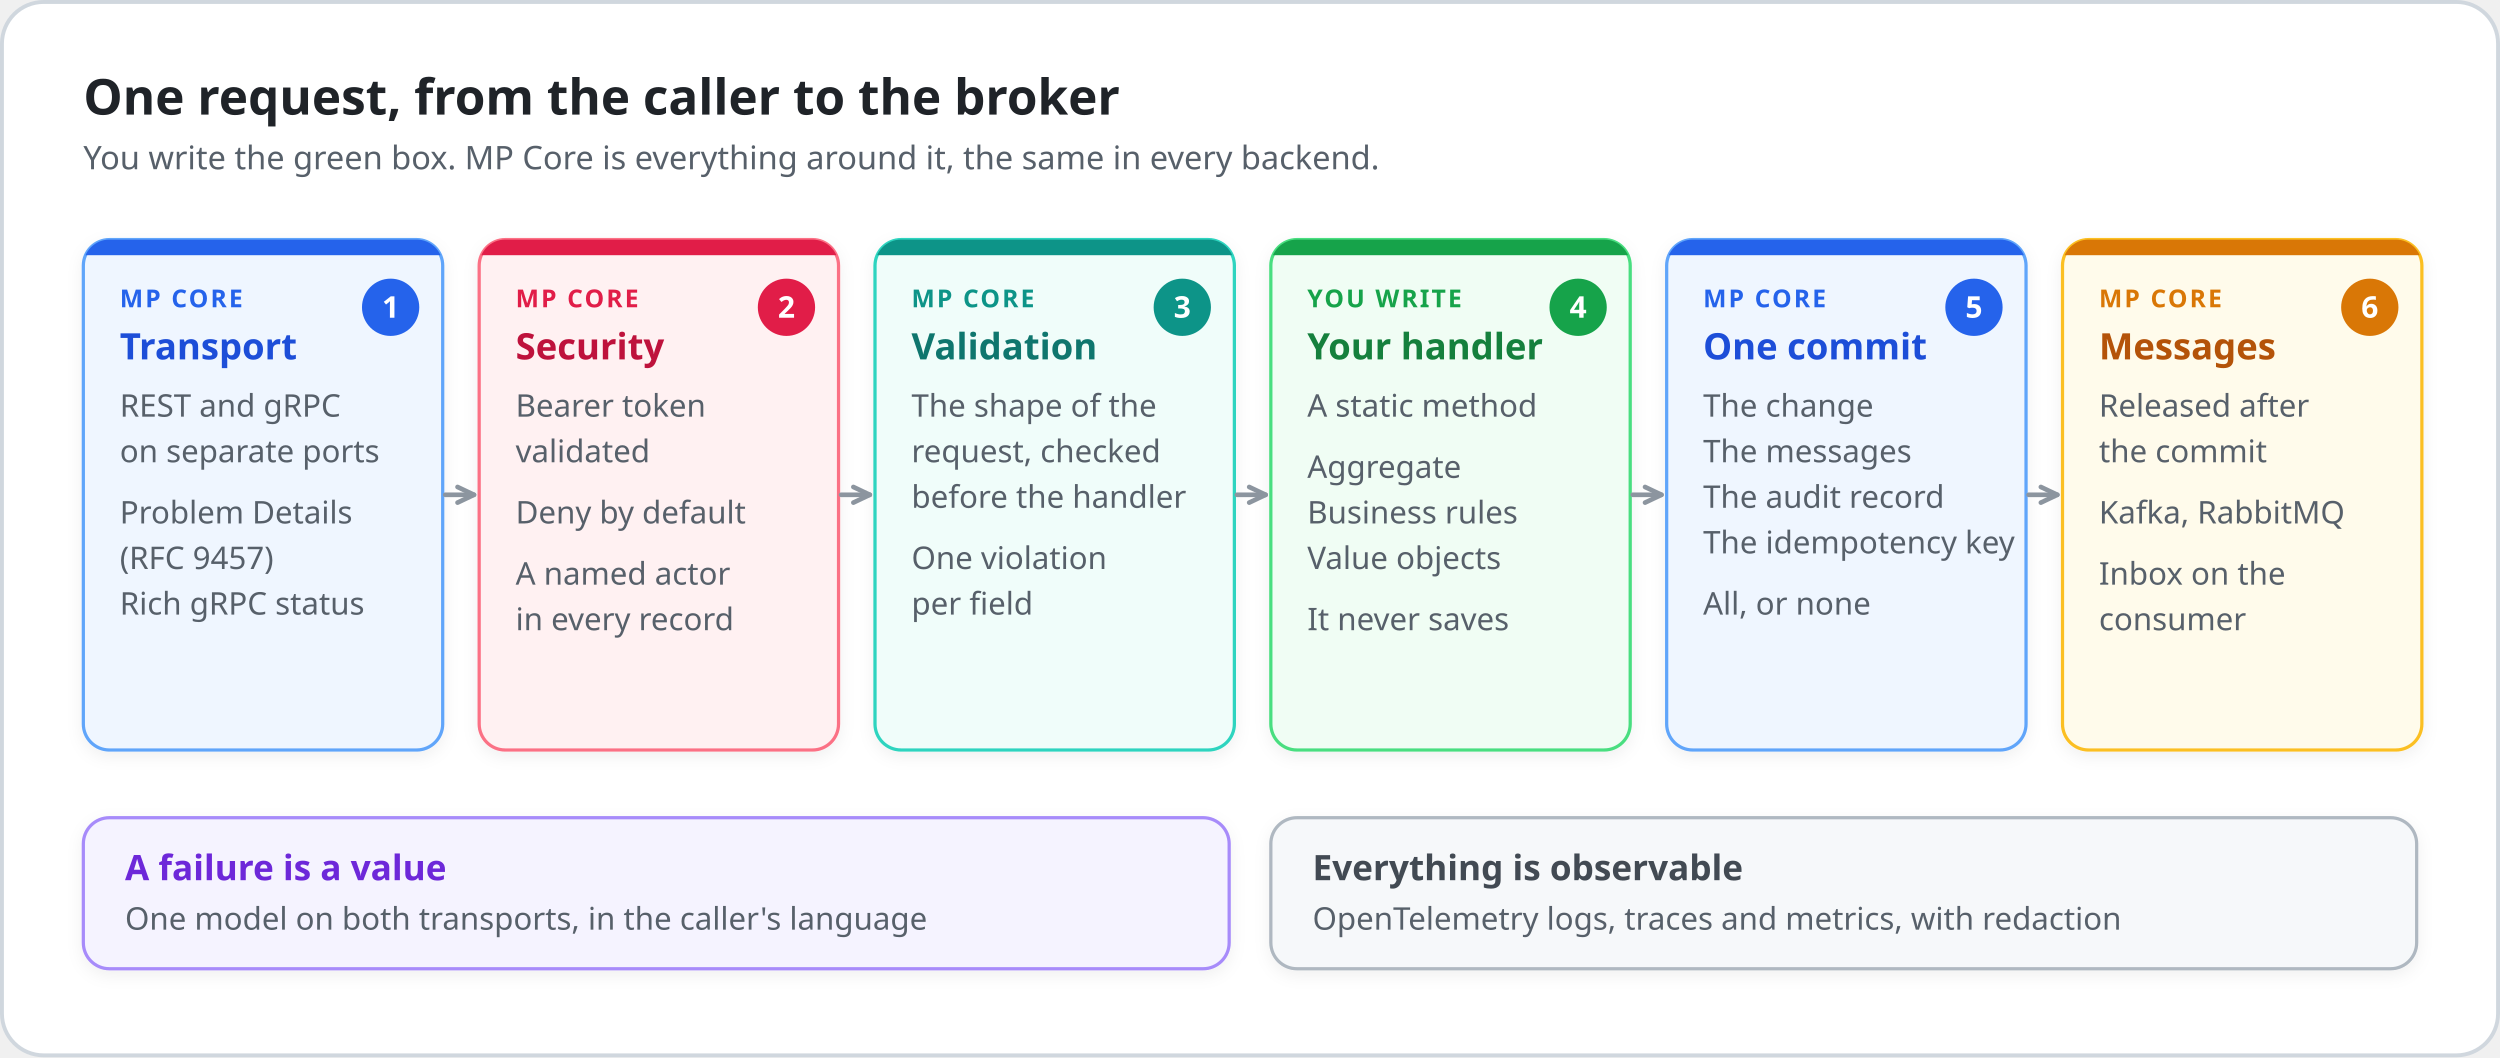
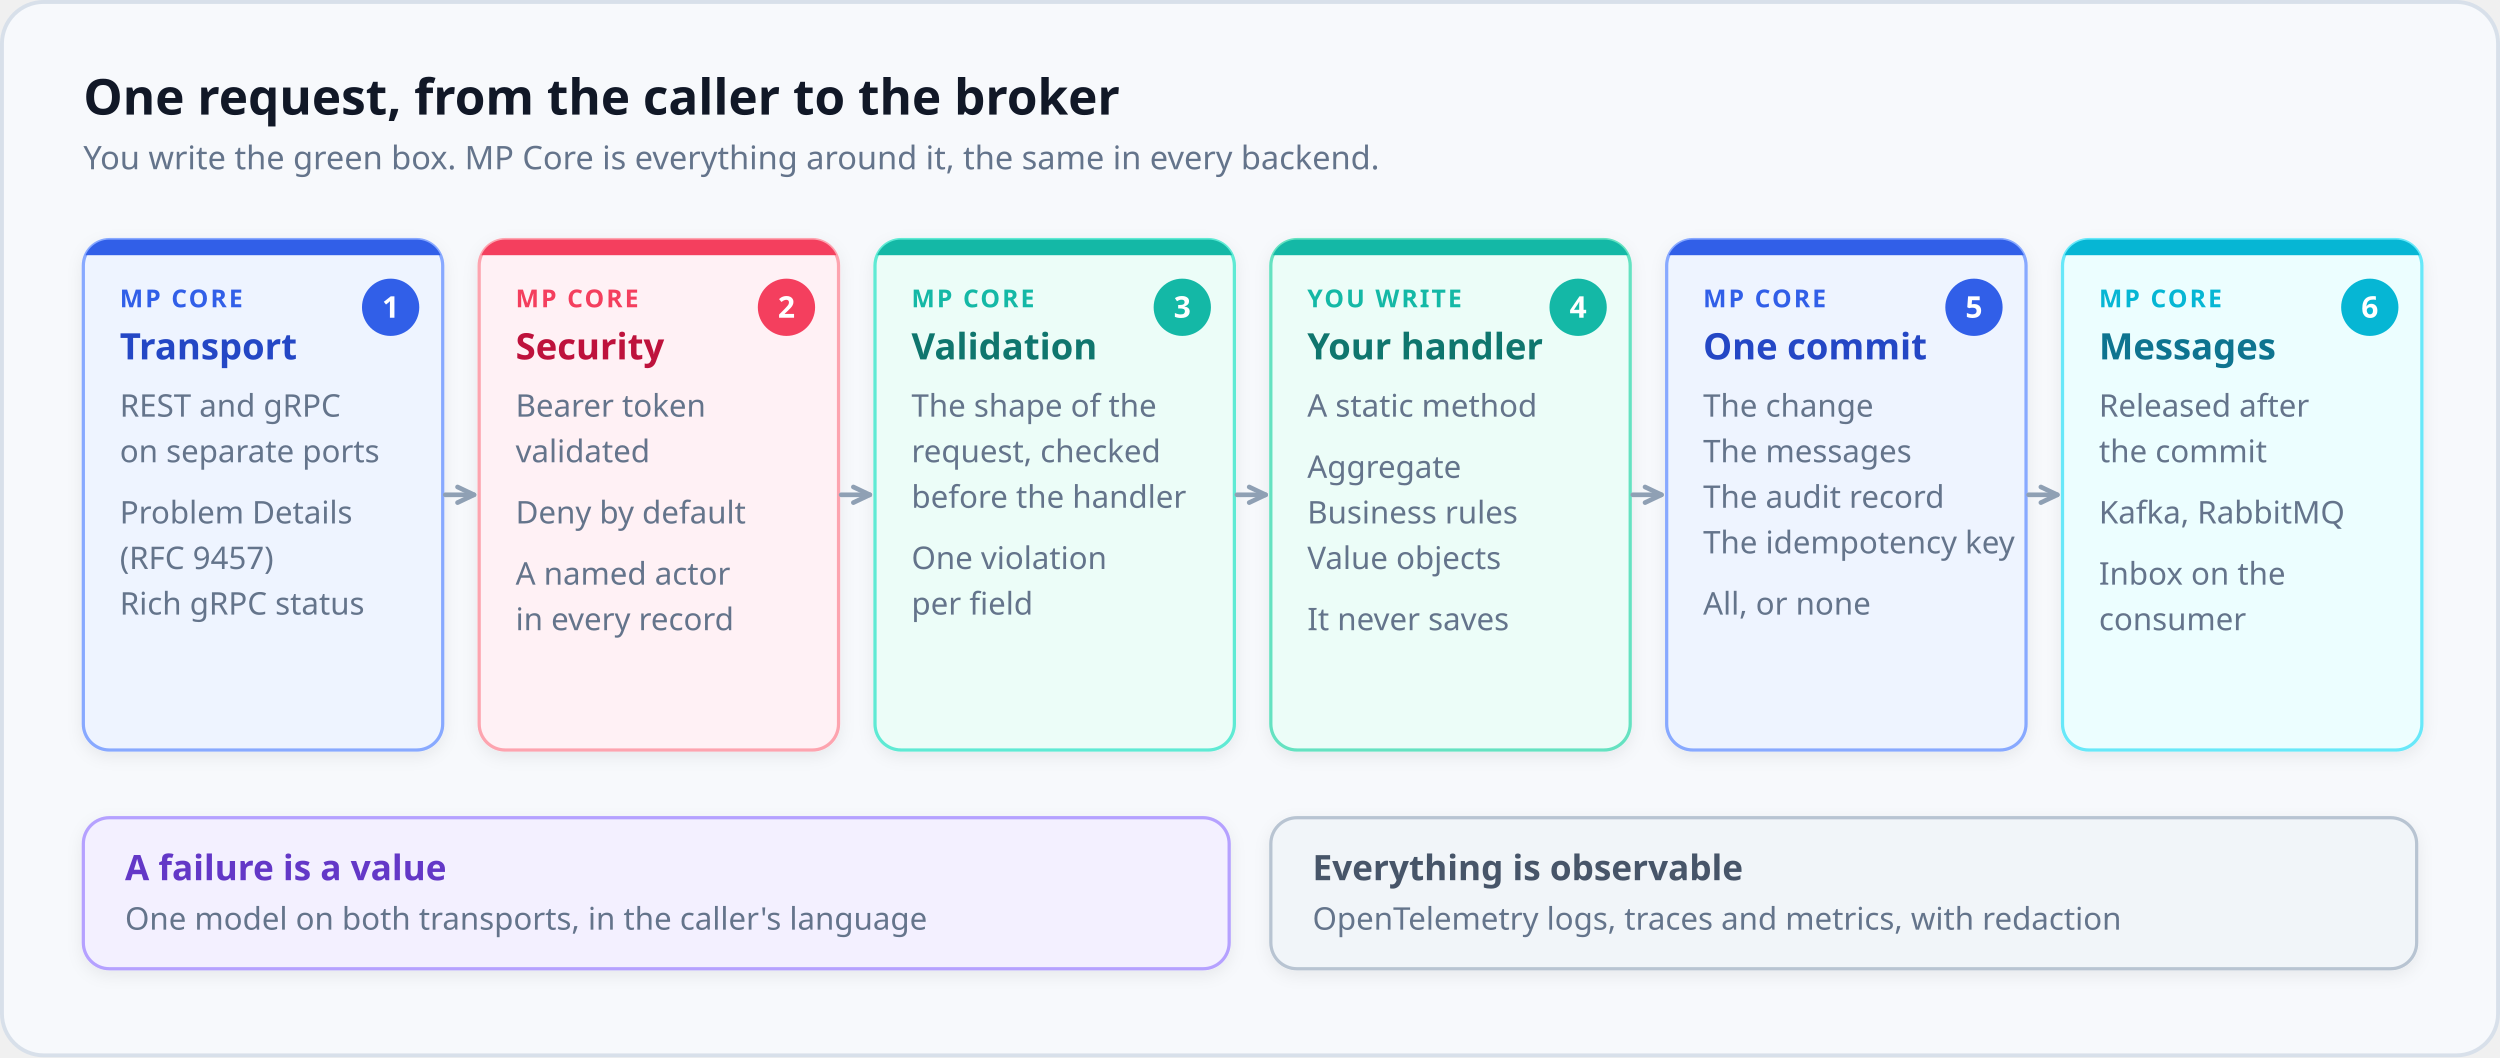
<svg xmlns="http://www.w3.org/2000/svg" viewBox="0 0 960 406" width="960" height="406" role="img" aria-label="One request through MP Core, from the caller to the broker">
  <defs>
    <filter id="shadow" x="-10%" y="-10%" width="120%" height="130%">
-       <feDropShadow dx="0" dy="2" stdDeviation="3" flood-color="#1f2328" flood-opacity="0.06" />
+       <feDropShadow dx="0" dy="2" stdDeviation="3" flood-color="#0f172a" flood-opacity="0.07" />
    </filter>
  </defs>
-   <rect x="0.75" y="0.75" width="958.5" height="404.5" rx="16" fill="#ffffff" stroke="#d0d7de" stroke-width="1.5" />
-   <text x="32" y="44" font-family="-apple-system, BlinkMacSystemFont, 'Segoe UI', 'Noto Sans', Helvetica, Arial, sans-serif" font-size="19" font-weight="700" fill="#1f2328" text-anchor="start">One request, from the caller to the broker</text>
-   <text x="32" y="65" font-family="-apple-system, BlinkMacSystemFont, 'Segoe UI', 'Noto Sans', Helvetica, Arial, sans-serif" font-size="12.5" font-weight="400" fill="#57606a" text-anchor="start">You write the green box. MP Core is everything around it, the same in every backend.</text>
-   <rect x="32" y="92" width="138" height="196" rx="10" fill="#eff6ff" stroke="#60a5fa" stroke-width="1.25" filter="url(#shadow)" />
+   <rect x="0.75" y="0.75" width="958.5" height="404.5" rx="16" fill="#f7f9fc" stroke="#d8e0ea" stroke-width="1.5" />
+   <text x="32" y="44" font-family="-apple-system, BlinkMacSystemFont, 'Segoe UI', 'Noto Sans', Helvetica, Arial, sans-serif" font-size="19" font-weight="700" fill="#111827" text-anchor="start">One request, from the caller to the broker</text>
+   <text x="32" y="65" font-family="-apple-system, BlinkMacSystemFont, 'Segoe UI', 'Noto Sans', Helvetica, Arial, sans-serif" font-size="12.5" font-weight="400" fill="#64748b" text-anchor="start">You write the green box. MP Core is everything around it, the same in every backend.</text>
+   <rect x="32" y="92" width="138" height="196" rx="10" fill="#eef4ff" stroke="#88a9ff" stroke-width="1.25" filter="url(#shadow)" />
  <clipPath id="clip3">
    <rect x="32" y="92" width="138" height="196" rx="10" />
  </clipPath>
-   <rect x="32" y="92" width="138" height="6" fill="#2563eb" clip-path="url(#clip3)" />
-   <text x="46" y="118" font-family="-apple-system, BlinkMacSystemFont, 'Segoe UI', 'Noto Sans', Helvetica, Arial, sans-serif" font-size="9.5" font-weight="700" fill="#2563eb" text-anchor="start" letter-spacing="0.8">MP CORE</text>
-   <text x="46" y="138" font-family="-apple-system, BlinkMacSystemFont, 'Segoe UI', 'Noto Sans', Helvetica, Arial, sans-serif" font-size="14" font-weight="700" fill="#1d4ed8" text-anchor="start">Transport</text>
-   <text x="46" y="160" font-family="-apple-system, BlinkMacSystemFont, 'Segoe UI', 'Noto Sans', Helvetica, Arial, sans-serif" font-size="12" font-weight="400" fill="#57606a" text-anchor="start">REST and gRPC</text>
-   <text x="46" y="177.5" font-family="-apple-system, BlinkMacSystemFont, 'Segoe UI', 'Noto Sans', Helvetica, Arial, sans-serif" font-size="12" font-weight="400" fill="#57606a" text-anchor="start">on separate ports</text>
-   <text x="46" y="201.0" font-family="-apple-system, BlinkMacSystemFont, 'Segoe UI', 'Noto Sans', Helvetica, Arial, sans-serif" font-size="12" font-weight="400" fill="#57606a" text-anchor="start">Problem Details</text>
-   <text x="46" y="218.5" font-family="-apple-system, BlinkMacSystemFont, 'Segoe UI', 'Noto Sans', Helvetica, Arial, sans-serif" font-size="12" font-weight="400" fill="#57606a" text-anchor="start">(RFC 9457)</text>
-   <text x="46" y="236.0" font-family="-apple-system, BlinkMacSystemFont, 'Segoe UI', 'Noto Sans', Helvetica, Arial, sans-serif" font-size="12" font-weight="400" fill="#57606a" text-anchor="start">Rich gRPC status</text>
-   <circle cx="150" cy="118" r="11" fill="#2563eb" />
+   <rect x="32" y="92" width="138" height="6" fill="#315fe8" clip-path="url(#clip3)" />
+   <text x="46" y="118" font-family="-apple-system, BlinkMacSystemFont, 'Segoe UI', 'Noto Sans', Helvetica, Arial, sans-serif" font-size="9.5" font-weight="700" fill="#315fe8" text-anchor="start" letter-spacing="0.8">MP CORE</text>
+   <text x="46" y="138" font-family="-apple-system, BlinkMacSystemFont, 'Segoe UI', 'Noto Sans', Helvetica, Arial, sans-serif" font-size="14" font-weight="700" fill="#2447c5" text-anchor="start">Transport</text>
+   <text x="46" y="160" font-family="-apple-system, BlinkMacSystemFont, 'Segoe UI', 'Noto Sans', Helvetica, Arial, sans-serif" font-size="12" font-weight="400" fill="#64748b" text-anchor="start">REST and gRPC</text>
+   <text x="46" y="177.5" font-family="-apple-system, BlinkMacSystemFont, 'Segoe UI', 'Noto Sans', Helvetica, Arial, sans-serif" font-size="12" font-weight="400" fill="#64748b" text-anchor="start">on separate ports</text>
+   <text x="46" y="201.0" font-family="-apple-system, BlinkMacSystemFont, 'Segoe UI', 'Noto Sans', Helvetica, Arial, sans-serif" font-size="12" font-weight="400" fill="#64748b" text-anchor="start">Problem Details</text>
+   <text x="46" y="218.5" font-family="-apple-system, BlinkMacSystemFont, 'Segoe UI', 'Noto Sans', Helvetica, Arial, sans-serif" font-size="12" font-weight="400" fill="#64748b" text-anchor="start">(RFC 9457)</text>
+   <text x="46" y="236.0" font-family="-apple-system, BlinkMacSystemFont, 'Segoe UI', 'Noto Sans', Helvetica, Arial, sans-serif" font-size="12" font-weight="400" fill="#64748b" text-anchor="start">Rich gRPC status</text>
+   <circle cx="150" cy="118" r="11" fill="#315fe8" />
  <text x="150" y="122" font-family="-apple-system, BlinkMacSystemFont, 'Segoe UI', 'Noto Sans', Helvetica, Arial, sans-serif" font-size="11.5" font-weight="700" fill="#ffffff" text-anchor="middle">1</text>
-   <rect x="184" y="92" width="138" height="196" rx="10" fill="#fff1f2" stroke="#fb7185" stroke-width="1.25" filter="url(#shadow)" />
+   <rect x="184" y="92" width="138" height="196" rx="10" fill="#fff1f5" stroke="#fda4af" stroke-width="1.25" filter="url(#shadow)" />
  <clipPath id="clip15">
    <rect x="184" y="92" width="138" height="196" rx="10" />
  </clipPath>
-   <rect x="184" y="92" width="138" height="6" fill="#e11d48" clip-path="url(#clip15)" />
-   <text x="198" y="118" font-family="-apple-system, BlinkMacSystemFont, 'Segoe UI', 'Noto Sans', Helvetica, Arial, sans-serif" font-size="9.5" font-weight="700" fill="#e11d48" text-anchor="start" letter-spacing="0.8">MP CORE</text>
+   <rect x="184" y="92" width="138" height="6" fill="#f43f5e" clip-path="url(#clip15)" />
+   <text x="198" y="118" font-family="-apple-system, BlinkMacSystemFont, 'Segoe UI', 'Noto Sans', Helvetica, Arial, sans-serif" font-size="9.5" font-weight="700" fill="#f43f5e" text-anchor="start" letter-spacing="0.8">MP CORE</text>
  <text x="198" y="138" font-family="-apple-system, BlinkMacSystemFont, 'Segoe UI', 'Noto Sans', Helvetica, Arial, sans-serif" font-size="14" font-weight="700" fill="#be123c" text-anchor="start">Security</text>
-   <text x="198" y="160" font-family="-apple-system, BlinkMacSystemFont, 'Segoe UI', 'Noto Sans', Helvetica, Arial, sans-serif" font-size="12" font-weight="400" fill="#57606a" text-anchor="start">Bearer token</text>
-   <text x="198" y="177.5" font-family="-apple-system, BlinkMacSystemFont, 'Segoe UI', 'Noto Sans', Helvetica, Arial, sans-serif" font-size="12" font-weight="400" fill="#57606a" text-anchor="start">validated</text>
-   <text x="198" y="201.0" font-family="-apple-system, BlinkMacSystemFont, 'Segoe UI', 'Noto Sans', Helvetica, Arial, sans-serif" font-size="12" font-weight="400" fill="#57606a" text-anchor="start">Deny by default</text>
-   <text x="198" y="224.5" font-family="-apple-system, BlinkMacSystemFont, 'Segoe UI', 'Noto Sans', Helvetica, Arial, sans-serif" font-size="12" font-weight="400" fill="#57606a" text-anchor="start">A named actor</text>
-   <text x="198" y="242.0" font-family="-apple-system, BlinkMacSystemFont, 'Segoe UI', 'Noto Sans', Helvetica, Arial, sans-serif" font-size="12" font-weight="400" fill="#57606a" text-anchor="start">in every record</text>
-   <circle cx="302" cy="118" r="11" fill="#e11d48" />
+   <text x="198" y="160" font-family="-apple-system, BlinkMacSystemFont, 'Segoe UI', 'Noto Sans', Helvetica, Arial, sans-serif" font-size="12" font-weight="400" fill="#64748b" text-anchor="start">Bearer token</text>
+   <text x="198" y="177.5" font-family="-apple-system, BlinkMacSystemFont, 'Segoe UI', 'Noto Sans', Helvetica, Arial, sans-serif" font-size="12" font-weight="400" fill="#64748b" text-anchor="start">validated</text>
+   <text x="198" y="201.0" font-family="-apple-system, BlinkMacSystemFont, 'Segoe UI', 'Noto Sans', Helvetica, Arial, sans-serif" font-size="12" font-weight="400" fill="#64748b" text-anchor="start">Deny by default</text>
+   <text x="198" y="224.5" font-family="-apple-system, BlinkMacSystemFont, 'Segoe UI', 'Noto Sans', Helvetica, Arial, sans-serif" font-size="12" font-weight="400" fill="#64748b" text-anchor="start">A named actor</text>
+   <text x="198" y="242.0" font-family="-apple-system, BlinkMacSystemFont, 'Segoe UI', 'Noto Sans', Helvetica, Arial, sans-serif" font-size="12" font-weight="400" fill="#64748b" text-anchor="start">in every record</text>
+   <circle cx="302" cy="118" r="11" fill="#f43f5e" />
  <text x="302" y="122" font-family="-apple-system, BlinkMacSystemFont, 'Segoe UI', 'Noto Sans', Helvetica, Arial, sans-serif" font-size="11.5" font-weight="700" fill="#ffffff" text-anchor="middle">2</text>
-   <path d="M 171 190.0 L 182 190.0" fill="none" stroke="#8c959f" stroke-width="1.8" stroke-linecap="round" stroke-linejoin="round" />
-   <path d="M 175.7 193.0 L 182 190.0 L 175.7 187.0" fill="none" stroke="#8c959f" stroke-width="1.8" stroke-linecap="round" stroke-linejoin="round" />
-   <rect x="336" y="92" width="138" height="196" rx="10" fill="#f0fdfa" stroke="#2dd4bf" stroke-width="1.25" filter="url(#shadow)" />
+   <path d="M 171 190.0 L 182 190.0" fill="none" stroke="#8fa0b4" stroke-width="1.8" stroke-linecap="round" stroke-linejoin="round" />
+   <path d="M 175.7 193.0 L 182 190.0 L 175.7 187.0" fill="none" stroke="#8fa0b4" stroke-width="1.8" stroke-linecap="round" stroke-linejoin="round" />
+   <rect x="336" y="92" width="138" height="196" rx="10" fill="#ecfdf8" stroke="#5eead4" stroke-width="1.25" filter="url(#shadow)" />
  <clipPath id="clip29">
    <rect x="336" y="92" width="138" height="196" rx="10" />
  </clipPath>
-   <rect x="336" y="92" width="138" height="6" fill="#0d9488" clip-path="url(#clip29)" />
-   <text x="350" y="118" font-family="-apple-system, BlinkMacSystemFont, 'Segoe UI', 'Noto Sans', Helvetica, Arial, sans-serif" font-size="9.5" font-weight="700" fill="#0d9488" text-anchor="start" letter-spacing="0.8">MP CORE</text>
+   <rect x="336" y="92" width="138" height="6" fill="#14b8a6" clip-path="url(#clip29)" />
+   <text x="350" y="118" font-family="-apple-system, BlinkMacSystemFont, 'Segoe UI', 'Noto Sans', Helvetica, Arial, sans-serif" font-size="9.5" font-weight="700" fill="#14b8a6" text-anchor="start" letter-spacing="0.8">MP CORE</text>
  <text x="350" y="138" font-family="-apple-system, BlinkMacSystemFont, 'Segoe UI', 'Noto Sans', Helvetica, Arial, sans-serif" font-size="14" font-weight="700" fill="#0f766e" text-anchor="start">Validation</text>
-   <text x="350" y="160" font-family="-apple-system, BlinkMacSystemFont, 'Segoe UI', 'Noto Sans', Helvetica, Arial, sans-serif" font-size="12" font-weight="400" fill="#57606a" text-anchor="start">The shape of the</text>
-   <text x="350" y="177.5" font-family="-apple-system, BlinkMacSystemFont, 'Segoe UI', 'Noto Sans', Helvetica, Arial, sans-serif" font-size="12" font-weight="400" fill="#57606a" text-anchor="start">request, checked</text>
-   <text x="350" y="195.0" font-family="-apple-system, BlinkMacSystemFont, 'Segoe UI', 'Noto Sans', Helvetica, Arial, sans-serif" font-size="12" font-weight="400" fill="#57606a" text-anchor="start">before the handler</text>
-   <text x="350" y="218.5" font-family="-apple-system, BlinkMacSystemFont, 'Segoe UI', 'Noto Sans', Helvetica, Arial, sans-serif" font-size="12" font-weight="400" fill="#57606a" text-anchor="start">One violation</text>
-   <text x="350" y="236.0" font-family="-apple-system, BlinkMacSystemFont, 'Segoe UI', 'Noto Sans', Helvetica, Arial, sans-serif" font-size="12" font-weight="400" fill="#57606a" text-anchor="start">per field</text>
-   <circle cx="454" cy="118" r="11" fill="#0d9488" />
+   <text x="350" y="160" font-family="-apple-system, BlinkMacSystemFont, 'Segoe UI', 'Noto Sans', Helvetica, Arial, sans-serif" font-size="12" font-weight="400" fill="#64748b" text-anchor="start">The shape of the</text>
+   <text x="350" y="177.5" font-family="-apple-system, BlinkMacSystemFont, 'Segoe UI', 'Noto Sans', Helvetica, Arial, sans-serif" font-size="12" font-weight="400" fill="#64748b" text-anchor="start">request, checked</text>
+   <text x="350" y="195.0" font-family="-apple-system, BlinkMacSystemFont, 'Segoe UI', 'Noto Sans', Helvetica, Arial, sans-serif" font-size="12" font-weight="400" fill="#64748b" text-anchor="start">before the handler</text>
+   <text x="350" y="218.5" font-family="-apple-system, BlinkMacSystemFont, 'Segoe UI', 'Noto Sans', Helvetica, Arial, sans-serif" font-size="12" font-weight="400" fill="#64748b" text-anchor="start">One violation</text>
+   <text x="350" y="236.0" font-family="-apple-system, BlinkMacSystemFont, 'Segoe UI', 'Noto Sans', Helvetica, Arial, sans-serif" font-size="12" font-weight="400" fill="#64748b" text-anchor="start">per field</text>
+   <circle cx="454" cy="118" r="11" fill="#14b8a6" />
  <text x="454" y="122" font-family="-apple-system, BlinkMacSystemFont, 'Segoe UI', 'Noto Sans', Helvetica, Arial, sans-serif" font-size="11.5" font-weight="700" fill="#ffffff" text-anchor="middle">3</text>
-   <path d="M 323 190.0 L 334 190.0" fill="none" stroke="#8c959f" stroke-width="1.8" stroke-linecap="round" stroke-linejoin="round" />
-   <path d="M 327.7 193.0 L 334 190.0 L 327.7 187.0" fill="none" stroke="#8c959f" stroke-width="1.8" stroke-linecap="round" stroke-linejoin="round" />
-   <rect x="488" y="92" width="138" height="196" rx="10" fill="#f0fdf4" stroke="#4ade80" stroke-width="1.25" filter="url(#shadow)" />
+   <path d="M 323 190.0 L 334 190.0" fill="none" stroke="#8fa0b4" stroke-width="1.8" stroke-linecap="round" stroke-linejoin="round" />
+   <path d="M 327.7 193.0 L 334 190.0 L 327.7 187.0" fill="none" stroke="#8fa0b4" stroke-width="1.8" stroke-linecap="round" stroke-linejoin="round" />
+   <rect x="488" y="92" width="138" height="196" rx="10" fill="#ecfdf8" stroke="#65e2c1" stroke-width="1.25" filter="url(#shadow)" />
  <clipPath id="clip43">
    <rect x="488" y="92" width="138" height="196" rx="10" />
  </clipPath>
-   <rect x="488" y="92" width="138" height="6" fill="#16a34a" clip-path="url(#clip43)" />
-   <text x="502" y="118" font-family="-apple-system, BlinkMacSystemFont, 'Segoe UI', 'Noto Sans', Helvetica, Arial, sans-serif" font-size="9.5" font-weight="700" fill="#16a34a" text-anchor="start" letter-spacing="0.8">YOU WRITE</text>
-   <text x="502" y="138" font-family="-apple-system, BlinkMacSystemFont, 'Segoe UI', 'Noto Sans', Helvetica, Arial, sans-serif" font-size="14" font-weight="700" fill="#15803d" text-anchor="start">Your handler</text>
-   <text x="502" y="160" font-family="-apple-system, BlinkMacSystemFont, 'Segoe UI', 'Noto Sans', Helvetica, Arial, sans-serif" font-size="12" font-weight="400" fill="#57606a" text-anchor="start">A static method</text>
-   <text x="502" y="183.5" font-family="-apple-system, BlinkMacSystemFont, 'Segoe UI', 'Noto Sans', Helvetica, Arial, sans-serif" font-size="12" font-weight="400" fill="#57606a" text-anchor="start">Aggregate</text>
-   <text x="502" y="201.0" font-family="-apple-system, BlinkMacSystemFont, 'Segoe UI', 'Noto Sans', Helvetica, Arial, sans-serif" font-size="12" font-weight="400" fill="#57606a" text-anchor="start">Business rules</text>
-   <text x="502" y="218.5" font-family="-apple-system, BlinkMacSystemFont, 'Segoe UI', 'Noto Sans', Helvetica, Arial, sans-serif" font-size="12" font-weight="400" fill="#57606a" text-anchor="start">Value objects</text>
-   <text x="502" y="242.0" font-family="-apple-system, BlinkMacSystemFont, 'Segoe UI', 'Noto Sans', Helvetica, Arial, sans-serif" font-size="12" font-weight="400" fill="#57606a" text-anchor="start">It never saves</text>
-   <circle cx="606" cy="118" r="11" fill="#16a34a" />
+   <rect x="488" y="92" width="138" height="6" fill="#14b8a6" clip-path="url(#clip43)" />
+   <text x="502" y="118" font-family="-apple-system, BlinkMacSystemFont, 'Segoe UI', 'Noto Sans', Helvetica, Arial, sans-serif" font-size="9.5" font-weight="700" fill="#14b8a6" text-anchor="start" letter-spacing="0.8">YOU WRITE</text>
+   <text x="502" y="138" font-family="-apple-system, BlinkMacSystemFont, 'Segoe UI', 'Noto Sans', Helvetica, Arial, sans-serif" font-size="14" font-weight="700" fill="#0f766e" text-anchor="start">Your handler</text>
+   <text x="502" y="160" font-family="-apple-system, BlinkMacSystemFont, 'Segoe UI', 'Noto Sans', Helvetica, Arial, sans-serif" font-size="12" font-weight="400" fill="#64748b" text-anchor="start">A static method</text>
+   <text x="502" y="183.5" font-family="-apple-system, BlinkMacSystemFont, 'Segoe UI', 'Noto Sans', Helvetica, Arial, sans-serif" font-size="12" font-weight="400" fill="#64748b" text-anchor="start">Aggregate</text>
+   <text x="502" y="201.0" font-family="-apple-system, BlinkMacSystemFont, 'Segoe UI', 'Noto Sans', Helvetica, Arial, sans-serif" font-size="12" font-weight="400" fill="#64748b" text-anchor="start">Business rules</text>
+   <text x="502" y="218.5" font-family="-apple-system, BlinkMacSystemFont, 'Segoe UI', 'Noto Sans', Helvetica, Arial, sans-serif" font-size="12" font-weight="400" fill="#64748b" text-anchor="start">Value objects</text>
+   <text x="502" y="242.0" font-family="-apple-system, BlinkMacSystemFont, 'Segoe UI', 'Noto Sans', Helvetica, Arial, sans-serif" font-size="12" font-weight="400" fill="#64748b" text-anchor="start">It never saves</text>
+   <circle cx="606" cy="118" r="11" fill="#14b8a6" />
  <text x="606" y="122" font-family="-apple-system, BlinkMacSystemFont, 'Segoe UI', 'Noto Sans', Helvetica, Arial, sans-serif" font-size="11.5" font-weight="700" fill="#ffffff" text-anchor="middle">4</text>
-   <path d="M 475 190.0 L 486 190.0" fill="none" stroke="#8c959f" stroke-width="1.8" stroke-linecap="round" stroke-linejoin="round" />
-   <path d="M 479.7 193.0 L 486 190.0 L 479.7 187.0" fill="none" stroke="#8c959f" stroke-width="1.8" stroke-linecap="round" stroke-linejoin="round" />
-   <rect x="640" y="92" width="138" height="196" rx="10" fill="#eff6ff" stroke="#60a5fa" stroke-width="1.25" filter="url(#shadow)" />
+   <path d="M 475 190.0 L 486 190.0" fill="none" stroke="#8fa0b4" stroke-width="1.8" stroke-linecap="round" stroke-linejoin="round" />
+   <path d="M 479.7 193.0 L 486 190.0 L 479.7 187.0" fill="none" stroke="#8fa0b4" stroke-width="1.8" stroke-linecap="round" stroke-linejoin="round" />
+   <rect x="640" y="92" width="138" height="196" rx="10" fill="#eef4ff" stroke="#88a9ff" stroke-width="1.25" filter="url(#shadow)" />
  <clipPath id="clip57">
    <rect x="640" y="92" width="138" height="196" rx="10" />
  </clipPath>
-   <rect x="640" y="92" width="138" height="6" fill="#2563eb" clip-path="url(#clip57)" />
-   <text x="654" y="118" font-family="-apple-system, BlinkMacSystemFont, 'Segoe UI', 'Noto Sans', Helvetica, Arial, sans-serif" font-size="9.5" font-weight="700" fill="#2563eb" text-anchor="start" letter-spacing="0.8">MP CORE</text>
-   <text x="654" y="138" font-family="-apple-system, BlinkMacSystemFont, 'Segoe UI', 'Noto Sans', Helvetica, Arial, sans-serif" font-size="14" font-weight="700" fill="#1d4ed8" text-anchor="start">One commit</text>
-   <text x="654" y="160" font-family="-apple-system, BlinkMacSystemFont, 'Segoe UI', 'Noto Sans', Helvetica, Arial, sans-serif" font-size="12" font-weight="400" fill="#57606a" text-anchor="start">The change</text>
-   <text x="654" y="177.5" font-family="-apple-system, BlinkMacSystemFont, 'Segoe UI', 'Noto Sans', Helvetica, Arial, sans-serif" font-size="12" font-weight="400" fill="#57606a" text-anchor="start">The messages</text>
-   <text x="654" y="195.0" font-family="-apple-system, BlinkMacSystemFont, 'Segoe UI', 'Noto Sans', Helvetica, Arial, sans-serif" font-size="12" font-weight="400" fill="#57606a" text-anchor="start">The audit record</text>
-   <text x="654" y="212.5" font-family="-apple-system, BlinkMacSystemFont, 'Segoe UI', 'Noto Sans', Helvetica, Arial, sans-serif" font-size="12" font-weight="400" fill="#57606a" text-anchor="start">The idempotency key</text>
-   <text x="654" y="236.0" font-family="-apple-system, BlinkMacSystemFont, 'Segoe UI', 'Noto Sans', Helvetica, Arial, sans-serif" font-size="12" font-weight="400" fill="#57606a" text-anchor="start">All, or none</text>
-   <circle cx="758" cy="118" r="11" fill="#2563eb" />
+   <rect x="640" y="92" width="138" height="6" fill="#315fe8" clip-path="url(#clip57)" />
+   <text x="654" y="118" font-family="-apple-system, BlinkMacSystemFont, 'Segoe UI', 'Noto Sans', Helvetica, Arial, sans-serif" font-size="9.5" font-weight="700" fill="#315fe8" text-anchor="start" letter-spacing="0.8">MP CORE</text>
+   <text x="654" y="138" font-family="-apple-system, BlinkMacSystemFont, 'Segoe UI', 'Noto Sans', Helvetica, Arial, sans-serif" font-size="14" font-weight="700" fill="#2447c5" text-anchor="start">One commit</text>
+   <text x="654" y="160" font-family="-apple-system, BlinkMacSystemFont, 'Segoe UI', 'Noto Sans', Helvetica, Arial, sans-serif" font-size="12" font-weight="400" fill="#64748b" text-anchor="start">The change</text>
+   <text x="654" y="177.5" font-family="-apple-system, BlinkMacSystemFont, 'Segoe UI', 'Noto Sans', Helvetica, Arial, sans-serif" font-size="12" font-weight="400" fill="#64748b" text-anchor="start">The messages</text>
+   <text x="654" y="195.0" font-family="-apple-system, BlinkMacSystemFont, 'Segoe UI', 'Noto Sans', Helvetica, Arial, sans-serif" font-size="12" font-weight="400" fill="#64748b" text-anchor="start">The audit record</text>
+   <text x="654" y="212.5" font-family="-apple-system, BlinkMacSystemFont, 'Segoe UI', 'Noto Sans', Helvetica, Arial, sans-serif" font-size="12" font-weight="400" fill="#64748b" text-anchor="start">The idempotency key</text>
+   <text x="654" y="236.0" font-family="-apple-system, BlinkMacSystemFont, 'Segoe UI', 'Noto Sans', Helvetica, Arial, sans-serif" font-size="12" font-weight="400" fill="#64748b" text-anchor="start">All, or none</text>
+   <circle cx="758" cy="118" r="11" fill="#315fe8" />
  <text x="758" y="122" font-family="-apple-system, BlinkMacSystemFont, 'Segoe UI', 'Noto Sans', Helvetica, Arial, sans-serif" font-size="11.5" font-weight="700" fill="#ffffff" text-anchor="middle">5</text>
-   <path d="M 627 190.0 L 638 190.0" fill="none" stroke="#8c959f" stroke-width="1.8" stroke-linecap="round" stroke-linejoin="round" />
-   <path d="M 631.7 193.0 L 638 190.0 L 631.7 187.0" fill="none" stroke="#8c959f" stroke-width="1.8" stroke-linecap="round" stroke-linejoin="round" />
-   <rect x="792" y="92" width="138" height="196" rx="10" fill="#fffbeb" stroke="#fbbf24" stroke-width="1.25" filter="url(#shadow)" />
+   <path d="M 627 190.0 L 638 190.0" fill="none" stroke="#8fa0b4" stroke-width="1.8" stroke-linecap="round" stroke-linejoin="round" />
+   <path d="M 631.7 193.0 L 638 190.0 L 631.7 187.0" fill="none" stroke="#8fa0b4" stroke-width="1.8" stroke-linecap="round" stroke-linejoin="round" />
+   <rect x="792" y="92" width="138" height="196" rx="10" fill="#ecfeff" stroke="#67e8f9" stroke-width="1.25" filter="url(#shadow)" />
  <clipPath id="clip71">
    <rect x="792" y="92" width="138" height="196" rx="10" />
  </clipPath>
-   <rect x="792" y="92" width="138" height="6" fill="#d97706" clip-path="url(#clip71)" />
-   <text x="806" y="118" font-family="-apple-system, BlinkMacSystemFont, 'Segoe UI', 'Noto Sans', Helvetica, Arial, sans-serif" font-size="9.5" font-weight="700" fill="#d97706" text-anchor="start" letter-spacing="0.8">MP CORE</text>
-   <text x="806" y="138" font-family="-apple-system, BlinkMacSystemFont, 'Segoe UI', 'Noto Sans', Helvetica, Arial, sans-serif" font-size="14" font-weight="700" fill="#b45309" text-anchor="start">Messages</text>
-   <text x="806" y="160" font-family="-apple-system, BlinkMacSystemFont, 'Segoe UI', 'Noto Sans', Helvetica, Arial, sans-serif" font-size="12" font-weight="400" fill="#57606a" text-anchor="start">Released after</text>
-   <text x="806" y="177.5" font-family="-apple-system, BlinkMacSystemFont, 'Segoe UI', 'Noto Sans', Helvetica, Arial, sans-serif" font-size="12" font-weight="400" fill="#57606a" text-anchor="start">the commit</text>
-   <text x="806" y="201.0" font-family="-apple-system, BlinkMacSystemFont, 'Segoe UI', 'Noto Sans', Helvetica, Arial, sans-serif" font-size="12" font-weight="400" fill="#57606a" text-anchor="start">Kafka, RabbitMQ</text>
-   <text x="806" y="224.5" font-family="-apple-system, BlinkMacSystemFont, 'Segoe UI', 'Noto Sans', Helvetica, Arial, sans-serif" font-size="12" font-weight="400" fill="#57606a" text-anchor="start">Inbox on the</text>
-   <text x="806" y="242.0" font-family="-apple-system, BlinkMacSystemFont, 'Segoe UI', 'Noto Sans', Helvetica, Arial, sans-serif" font-size="12" font-weight="400" fill="#57606a" text-anchor="start">consumer</text>
-   <circle cx="910" cy="118" r="11" fill="#d97706" />
+   <rect x="792" y="92" width="138" height="6" fill="#06b6d4" clip-path="url(#clip71)" />
+   <text x="806" y="118" font-family="-apple-system, BlinkMacSystemFont, 'Segoe UI', 'Noto Sans', Helvetica, Arial, sans-serif" font-size="9.5" font-weight="700" fill="#06b6d4" text-anchor="start" letter-spacing="0.8">MP CORE</text>
+   <text x="806" y="138" font-family="-apple-system, BlinkMacSystemFont, 'Segoe UI', 'Noto Sans', Helvetica, Arial, sans-serif" font-size="14" font-weight="700" fill="#0e7490" text-anchor="start">Messages</text>
+   <text x="806" y="160" font-family="-apple-system, BlinkMacSystemFont, 'Segoe UI', 'Noto Sans', Helvetica, Arial, sans-serif" font-size="12" font-weight="400" fill="#64748b" text-anchor="start">Released after</text>
+   <text x="806" y="177.5" font-family="-apple-system, BlinkMacSystemFont, 'Segoe UI', 'Noto Sans', Helvetica, Arial, sans-serif" font-size="12" font-weight="400" fill="#64748b" text-anchor="start">the commit</text>
+   <text x="806" y="201.0" font-family="-apple-system, BlinkMacSystemFont, 'Segoe UI', 'Noto Sans', Helvetica, Arial, sans-serif" font-size="12" font-weight="400" fill="#64748b" text-anchor="start">Kafka, RabbitMQ</text>
+   <text x="806" y="224.5" font-family="-apple-system, BlinkMacSystemFont, 'Segoe UI', 'Noto Sans', Helvetica, Arial, sans-serif" font-size="12" font-weight="400" fill="#64748b" text-anchor="start">Inbox on the</text>
+   <text x="806" y="242.0" font-family="-apple-system, BlinkMacSystemFont, 'Segoe UI', 'Noto Sans', Helvetica, Arial, sans-serif" font-size="12" font-weight="400" fill="#64748b" text-anchor="start">consumer</text>
+   <circle cx="910" cy="118" r="11" fill="#06b6d4" />
  <text x="910" y="122" font-family="-apple-system, BlinkMacSystemFont, 'Segoe UI', 'Noto Sans', Helvetica, Arial, sans-serif" font-size="11.5" font-weight="700" fill="#ffffff" text-anchor="middle">6</text>
-   <path d="M 779 190.0 L 790 190.0" fill="none" stroke="#8c959f" stroke-width="1.8" stroke-linecap="round" stroke-linejoin="round" />
-   <path d="M 783.7 193.0 L 790 190.0 L 783.7 187.0" fill="none" stroke="#8c959f" stroke-width="1.8" stroke-linecap="round" stroke-linejoin="round" />
-   <rect x="32" y="314" width="440" height="58" rx="10" fill="#f5f3ff" stroke="#a78bfa" stroke-width="1.25" filter="url(#shadow)" />
-   <text x="48" y="338" font-family="-apple-system, BlinkMacSystemFont, 'Segoe UI', 'Noto Sans', Helvetica, Arial, sans-serif" font-size="13.5" font-weight="700" fill="#6d28d9" text-anchor="start">A failure is a value</text>
-   <text x="48" y="357" font-family="-apple-system, BlinkMacSystemFont, 'Segoe UI', 'Noto Sans', Helvetica, Arial, sans-serif" font-size="12" font-weight="400" fill="#57606a" text-anchor="start">One model on both transports, in the caller's language</text>
-   <rect x="488" y="314" width="440" height="58" rx="10" fill="#f6f8fa" stroke="#afb8c1" stroke-width="1.25" filter="url(#shadow)" />
-   <text x="504" y="338" font-family="-apple-system, BlinkMacSystemFont, 'Segoe UI', 'Noto Sans', Helvetica, Arial, sans-serif" font-size="13.5" font-weight="700" fill="#424a53" text-anchor="start">Everything is observable</text>
-   <text x="504" y="357" font-family="-apple-system, BlinkMacSystemFont, 'Segoe UI', 'Noto Sans', Helvetica, Arial, sans-serif" font-size="12" font-weight="400" fill="#57606a" text-anchor="start">OpenTelemetry logs, traces and metrics, with redaction</text>
+   <path d="M 779 190.0 L 790 190.0" fill="none" stroke="#8fa0b4" stroke-width="1.8" stroke-linecap="round" stroke-linejoin="round" />
+   <path d="M 783.7 193.0 L 790 190.0 L 783.7 187.0" fill="none" stroke="#8fa0b4" stroke-width="1.8" stroke-linecap="round" stroke-linejoin="round" />
+   <rect x="32" y="314" width="440" height="58" rx="10" fill="#f3f0ff" stroke="#b5a1ff" stroke-width="1.25" filter="url(#shadow)" />
+   <text x="48" y="338" font-family="-apple-system, BlinkMacSystemFont, 'Segoe UI', 'Noto Sans', Helvetica, Arial, sans-serif" font-size="13.5" font-weight="700" fill="#6338c7" text-anchor="start">A failure is a value</text>
+   <text x="48" y="357" font-family="-apple-system, BlinkMacSystemFont, 'Segoe UI', 'Noto Sans', Helvetica, Arial, sans-serif" font-size="12" font-weight="400" fill="#64748b" text-anchor="start">One model on both transports, in the caller's language</text>
+   <rect x="488" y="314" width="440" height="58" rx="10" fill="#f1f5f9" stroke="#b8c4d2" stroke-width="1.25" filter="url(#shadow)" />
+   <text x="504" y="338" font-family="-apple-system, BlinkMacSystemFont, 'Segoe UI', 'Noto Sans', Helvetica, Arial, sans-serif" font-size="13.5" font-weight="700" fill="#475569" text-anchor="start">Everything is observable</text>
+   <text x="504" y="357" font-family="-apple-system, BlinkMacSystemFont, 'Segoe UI', 'Noto Sans', Helvetica, Arial, sans-serif" font-size="12" font-weight="400" fill="#64748b" text-anchor="start">OpenTelemetry logs, traces and metrics, with redaction</text>
</svg>
